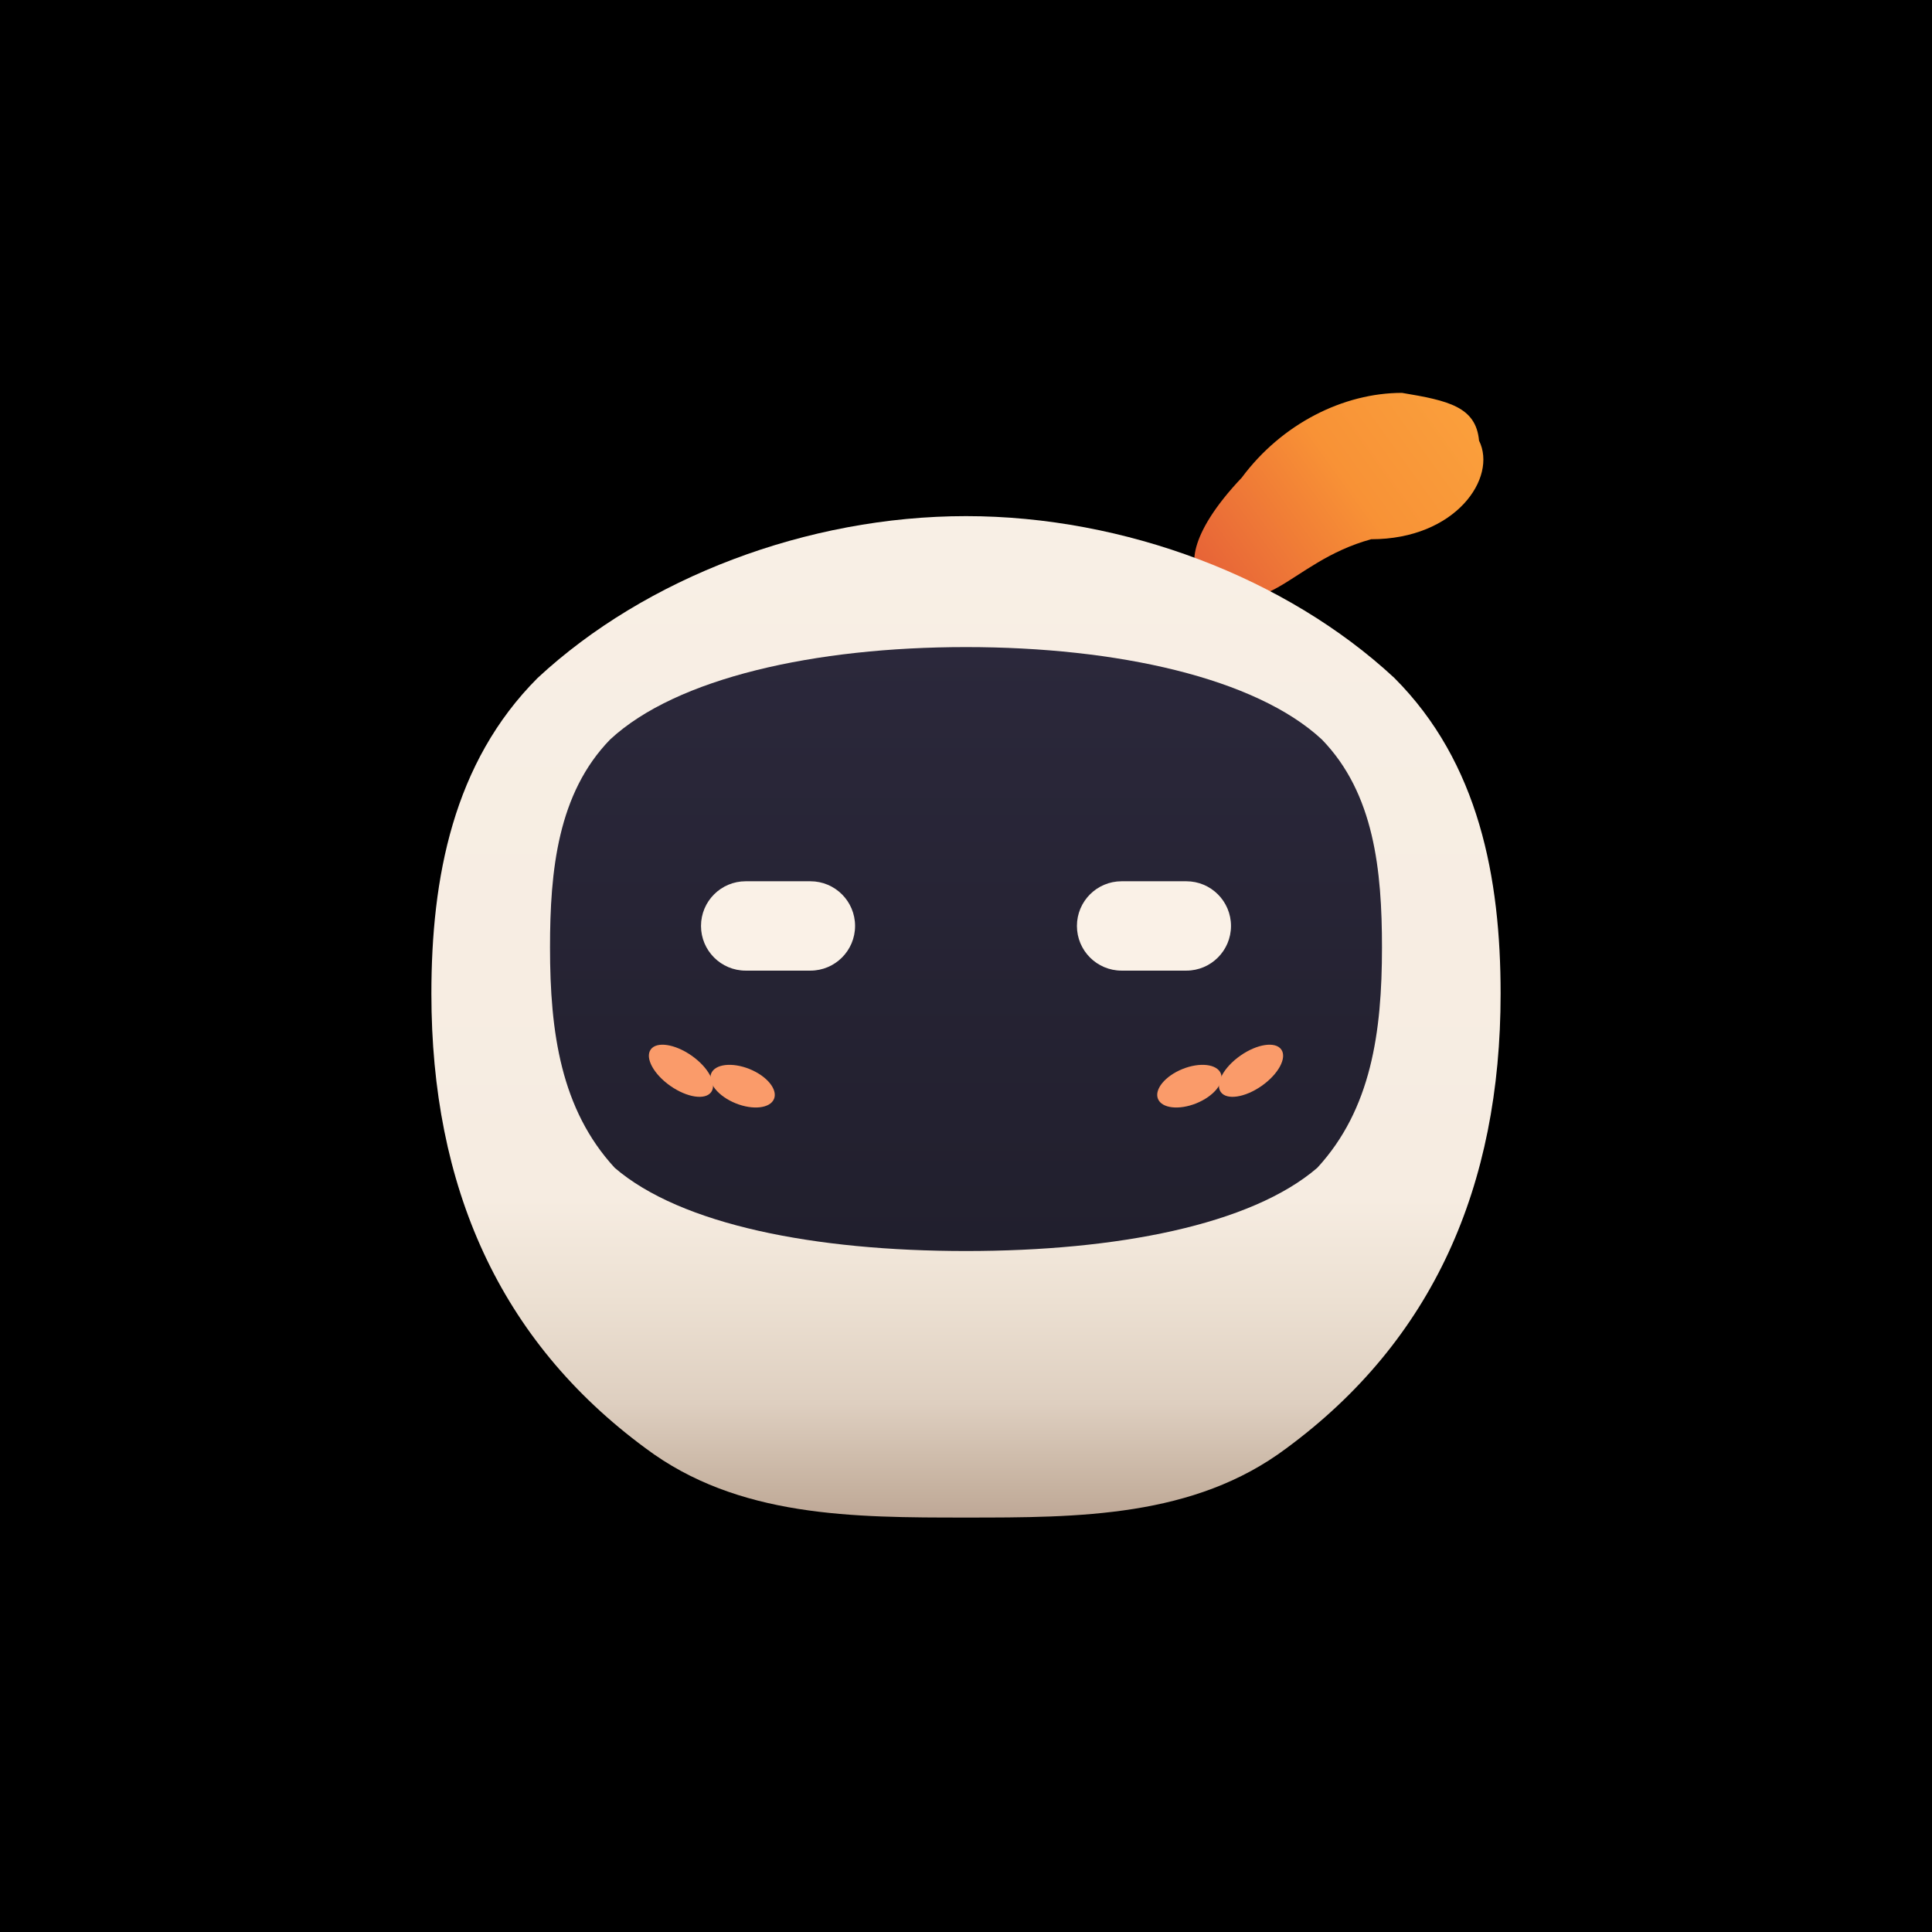
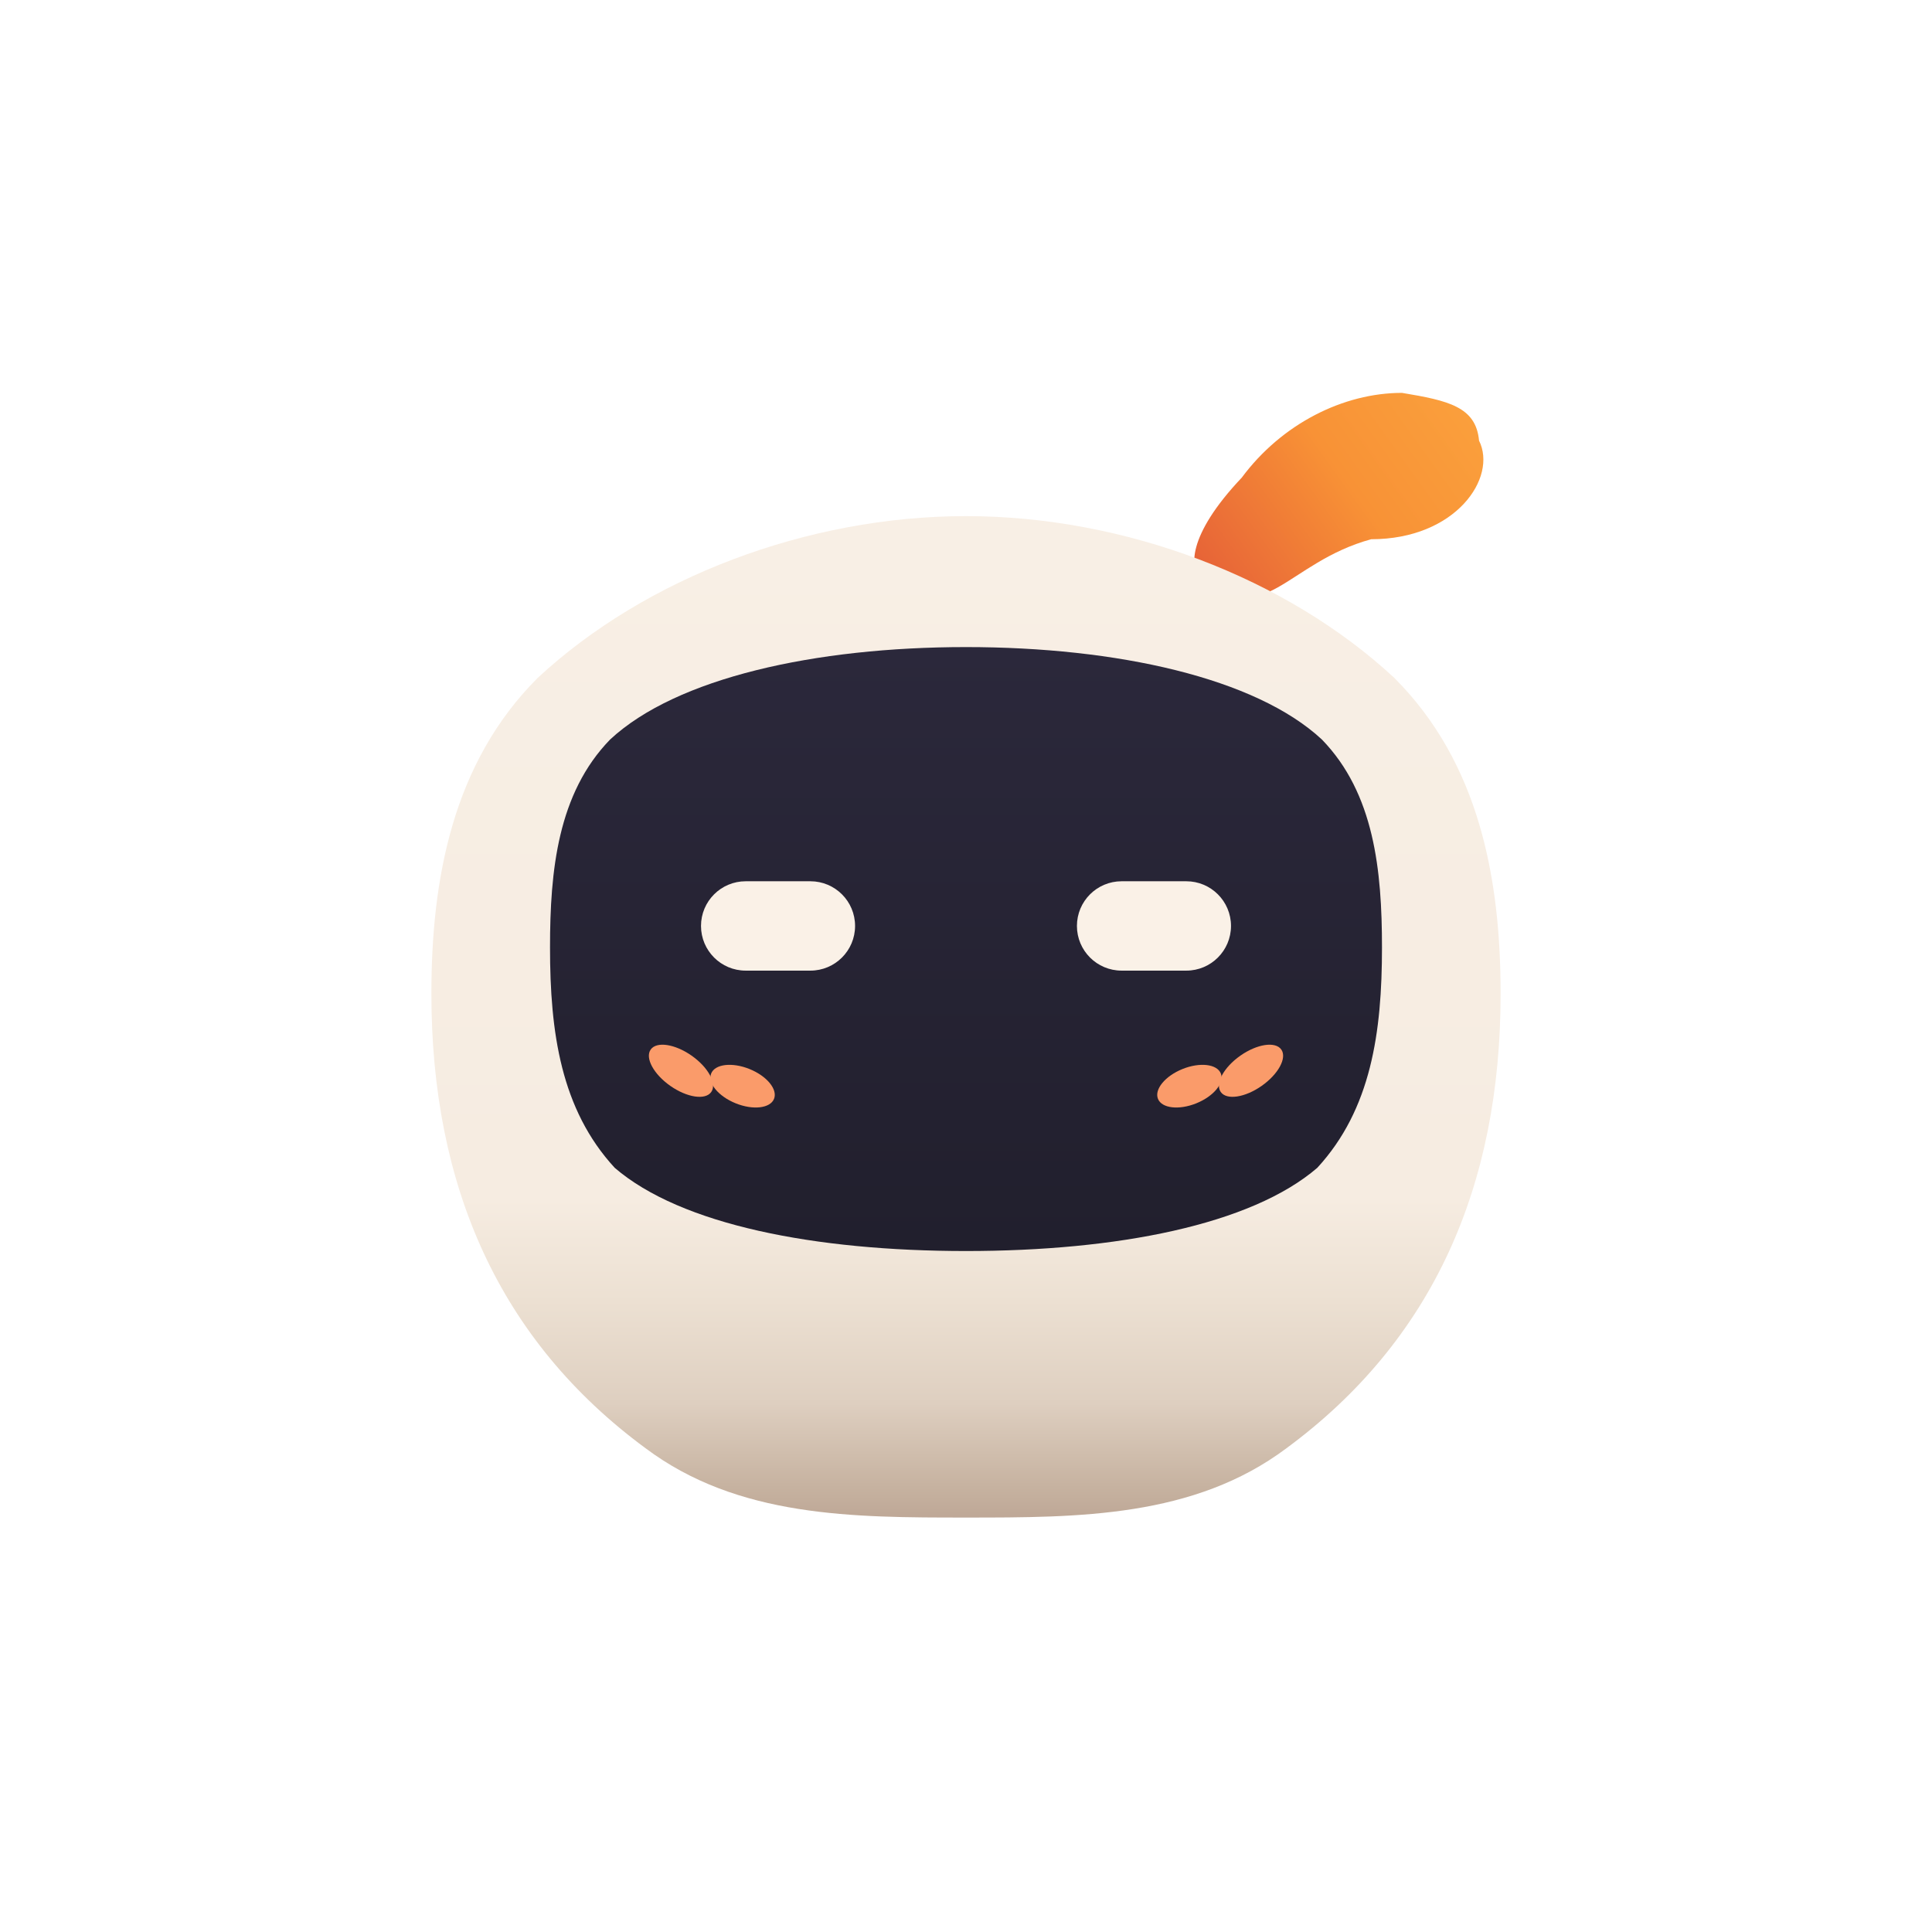
<svg xmlns="http://www.w3.org/2000/svg" viewBox="0 0 1254 1254" width="1254" height="1254">
  <defs>
    <linearGradient id="sproutGrad" x1="790" y1="380" x2="950" y2="265" gradientUnits="userSpaceOnUse">
      <stop offset="0%" stop-color="#E76437" />
      <stop offset="55%" stop-color="#F89236" />
      <stop offset="100%" stop-color="#FA9F3C" />
    </linearGradient>
    <linearGradient id="bodyGrad" x1="627" y1="330" x2="627" y2="990" gradientUnits="userSpaceOnUse">
      <stop offset="0%" stop-color="#F8EFE5" />
      <stop offset="68%" stop-color="#F6ECE1" />
      <stop offset="78%" stop-color="#ECE0D2" />
      <stop offset="88%" stop-color="#DECFC0" />
      <stop offset="96%" stop-color="#C7B3A1" />
      <stop offset="100%" stop-color="#BCA594" />
    </linearGradient>
    <linearGradient id="visorGrad" x1="627" y1="420" x2="627" y2="812" gradientUnits="userSpaceOnUse">
      <stop offset="0%" stop-color="#2B283B" />
      <stop offset="100%" stop-color="#211F2D" />
    </linearGradient>
    <linearGradient id="handGrad" x1="0%" y1="0%" x2="0%" y2="100%">
      <stop offset="0%" stop-color="#FFFDFB" />
      <stop offset="50%" stop-color="#FAF1E7" />
      <stop offset="100%" stop-color="#D5C1AF" />
    </linearGradient>
    <filter id="terminalGlow" x="-20%" y="-20%" width="140%" height="140%">
      <feGaussianBlur stdDeviation="6" result="blur" />
      <feMerge>
        <feMergeNode in="blur" />
        <feMergeNode in="SourceGraphic" />
      </feMerge>
    </filter>
  </defs>
-   <rect id="background" width="1254" height="1254" fill="#000000" />
  <g id="mochi">
    <path id="sprout" d="M 780 375 C 820 410, 835 365, 890 350 C 945 350, 972 310, 960 286 C 958 264, 940 260, 910 255 C 872 255, 832 275, 806 310 C 770 348, 772 370, 780 375 Z" fill="url(#sproutGrad)" />
    <path id="body" d="M 627 335 C 730 335, 835 375, 905 440 C 960 495, 974 570, 974 645 C 974 770, 930 870, 835 940 C 775 985, 700 985, 627 985 C 554 985, 479 985, 419 940 C 324 870, 280 770, 280 645 C 280 570, 294 495, 349 440 C 419 375, 524 335, 627 335 Z" fill="url(#bodyGrad)" />
    <path id="visor" d="M 627 420 C 725 420, 815 440, 858 480 C 892 515, 897 565, 897 615 C 897 670, 890 720, 855 758 C 812 795, 725 812, 627 812 C 529 812, 442 795, 399 758 C 364 720, 357 670, 357 615 C 357 565, 362 515, 396 480 C 439 440, 529 420, 627 420 Z" fill="url(#visorGrad)" />
    <g id="face-group">
      <g id="eyes" fill="#FAF1E7">
        <rect id="left-eye" class="eye" x="455" y="572" width="100" height="58" rx="29" ry="29" />
        <rect id="right-eye" class="eye" x="699" y="572" width="100" height="58" rx="29" ry="29" />
      </g>
      <g id="blush" fill="#FA9B6A">
        <ellipse id="blush-left-1" cx="442" cy="695" rx="24" ry="12" transform="rotate(35 442 695)" />
        <ellipse id="blush-left-2" cx="482" cy="705" rx="22" ry="12" transform="rotate(22 482 705)" />
        <ellipse id="blush-right-1" cx="812" cy="695" rx="24" ry="12" transform="rotate(-35 812 695)" />
        <ellipse id="blush-right-2" cx="772" cy="705" rx="22" ry="12" transform="rotate(-22 772 705)" />
      </g>
    </g>
  </g>
</svg>
